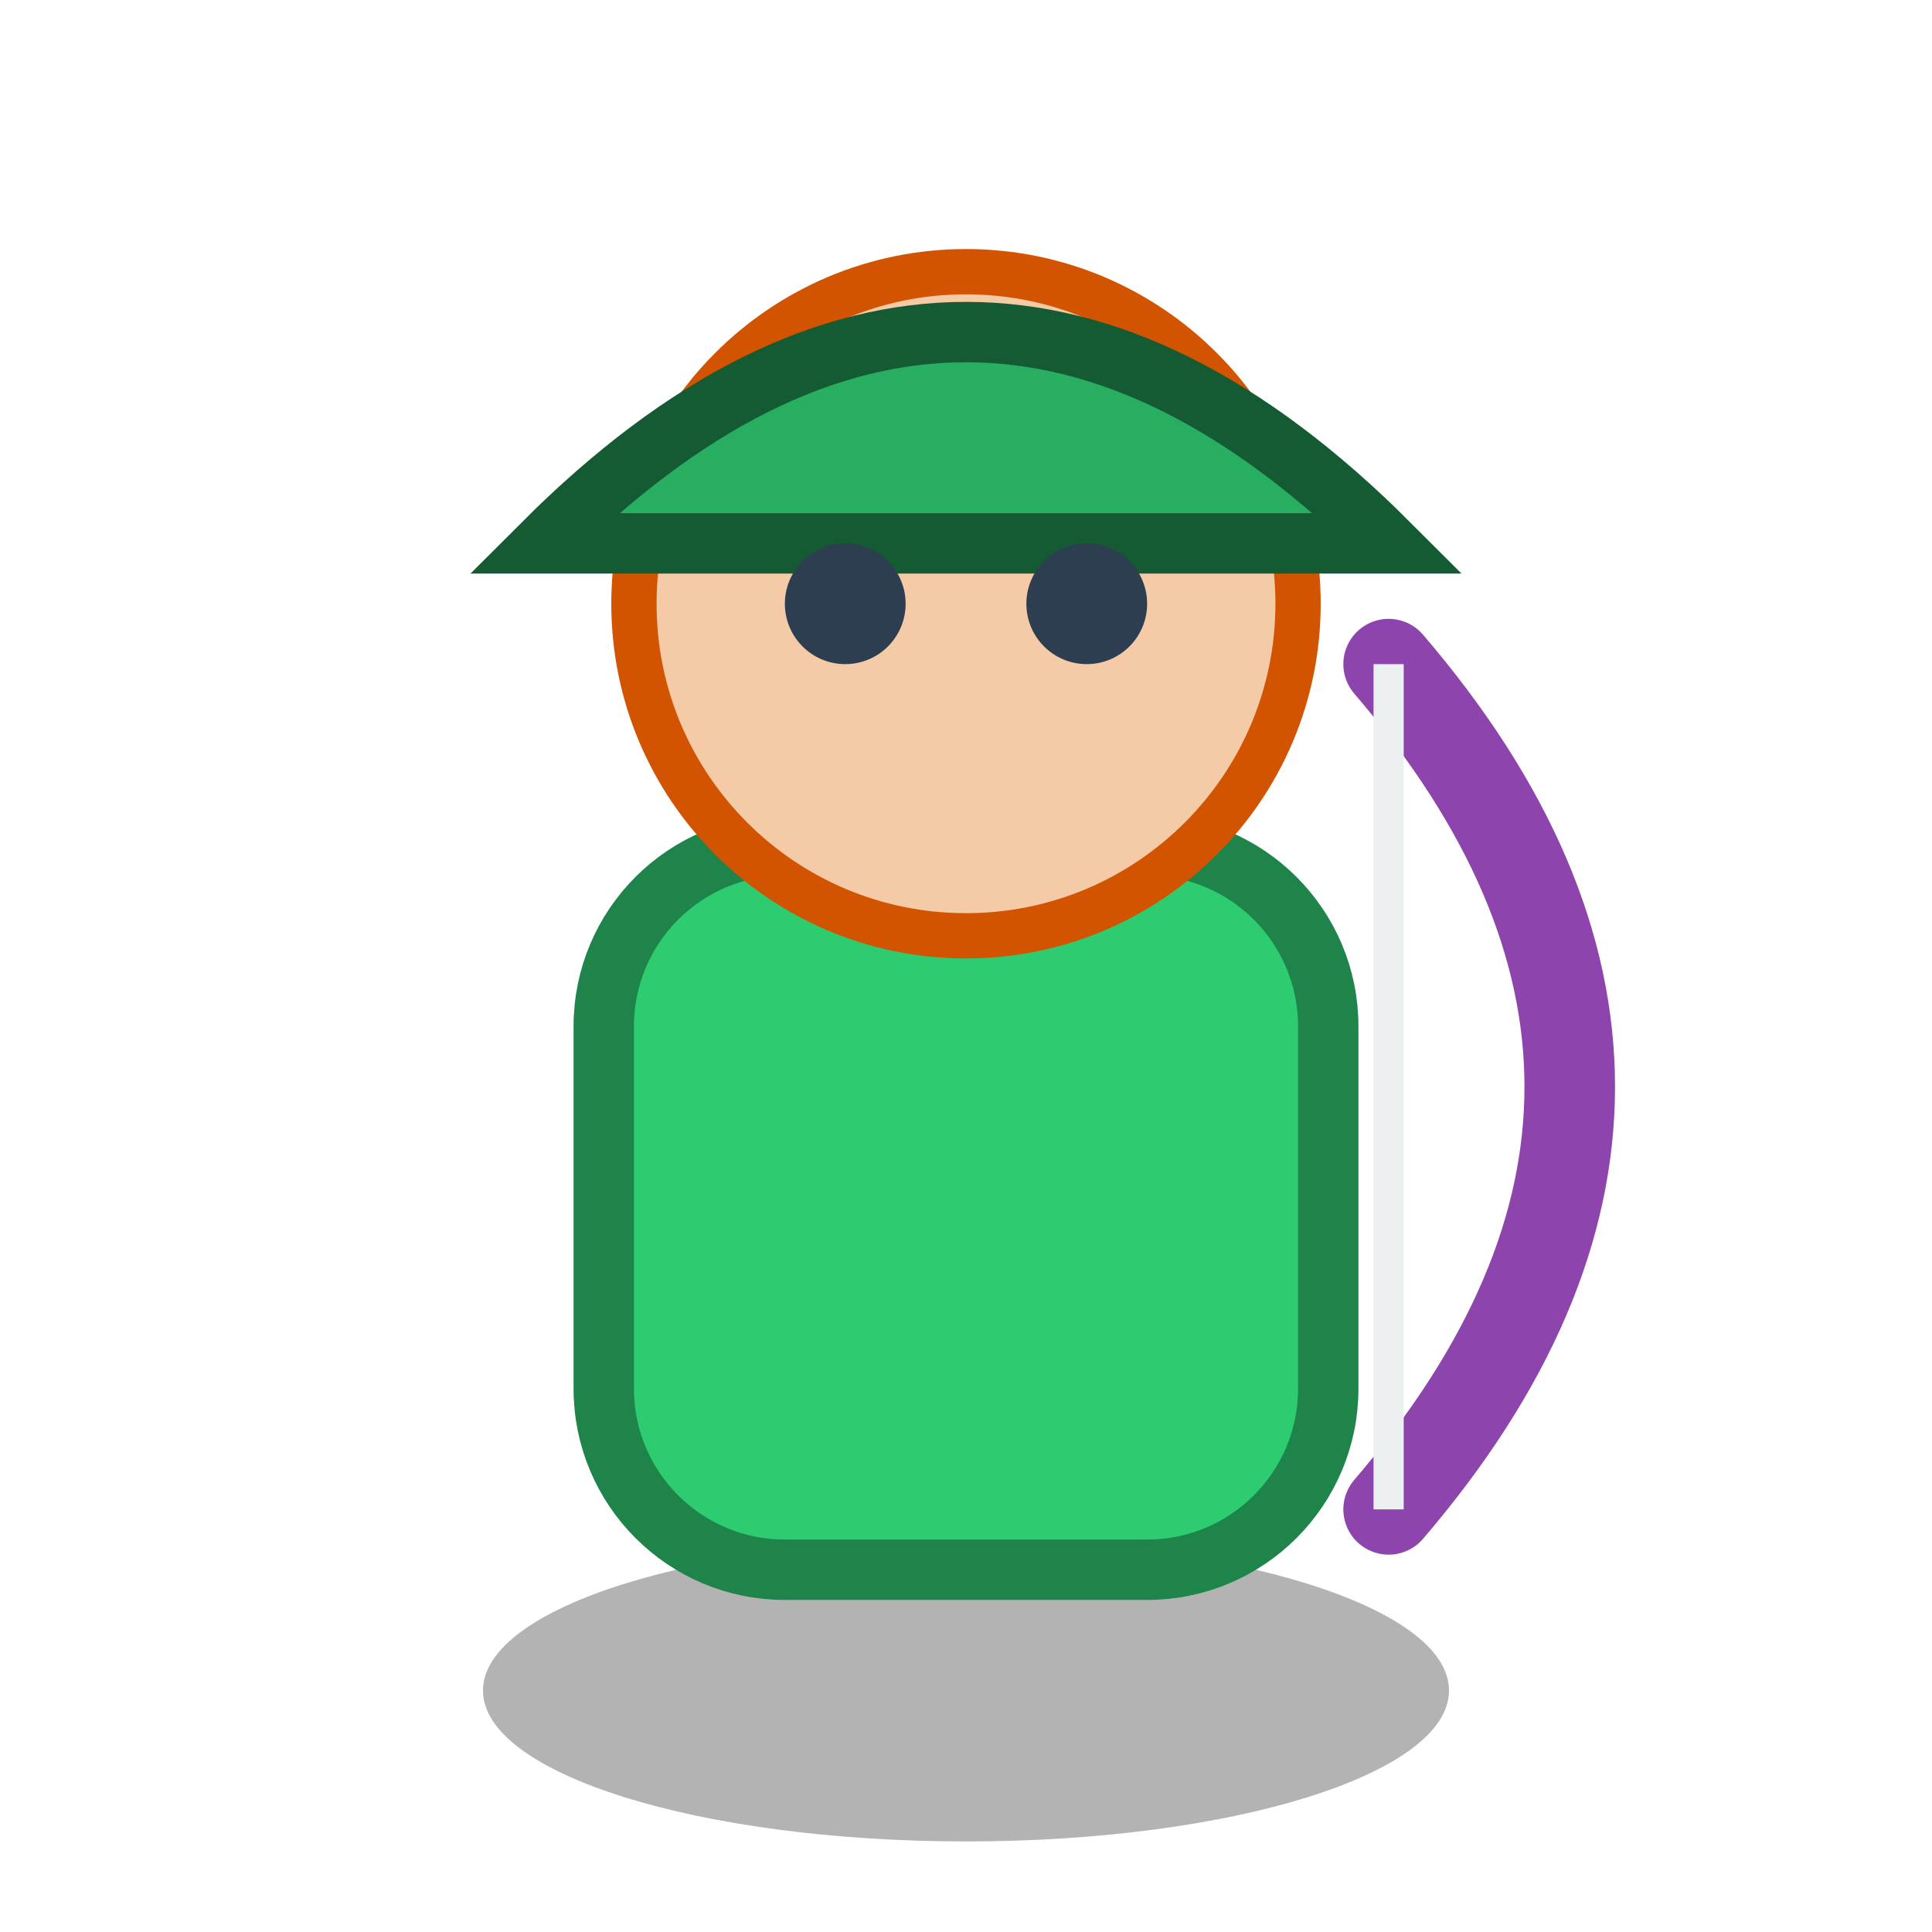
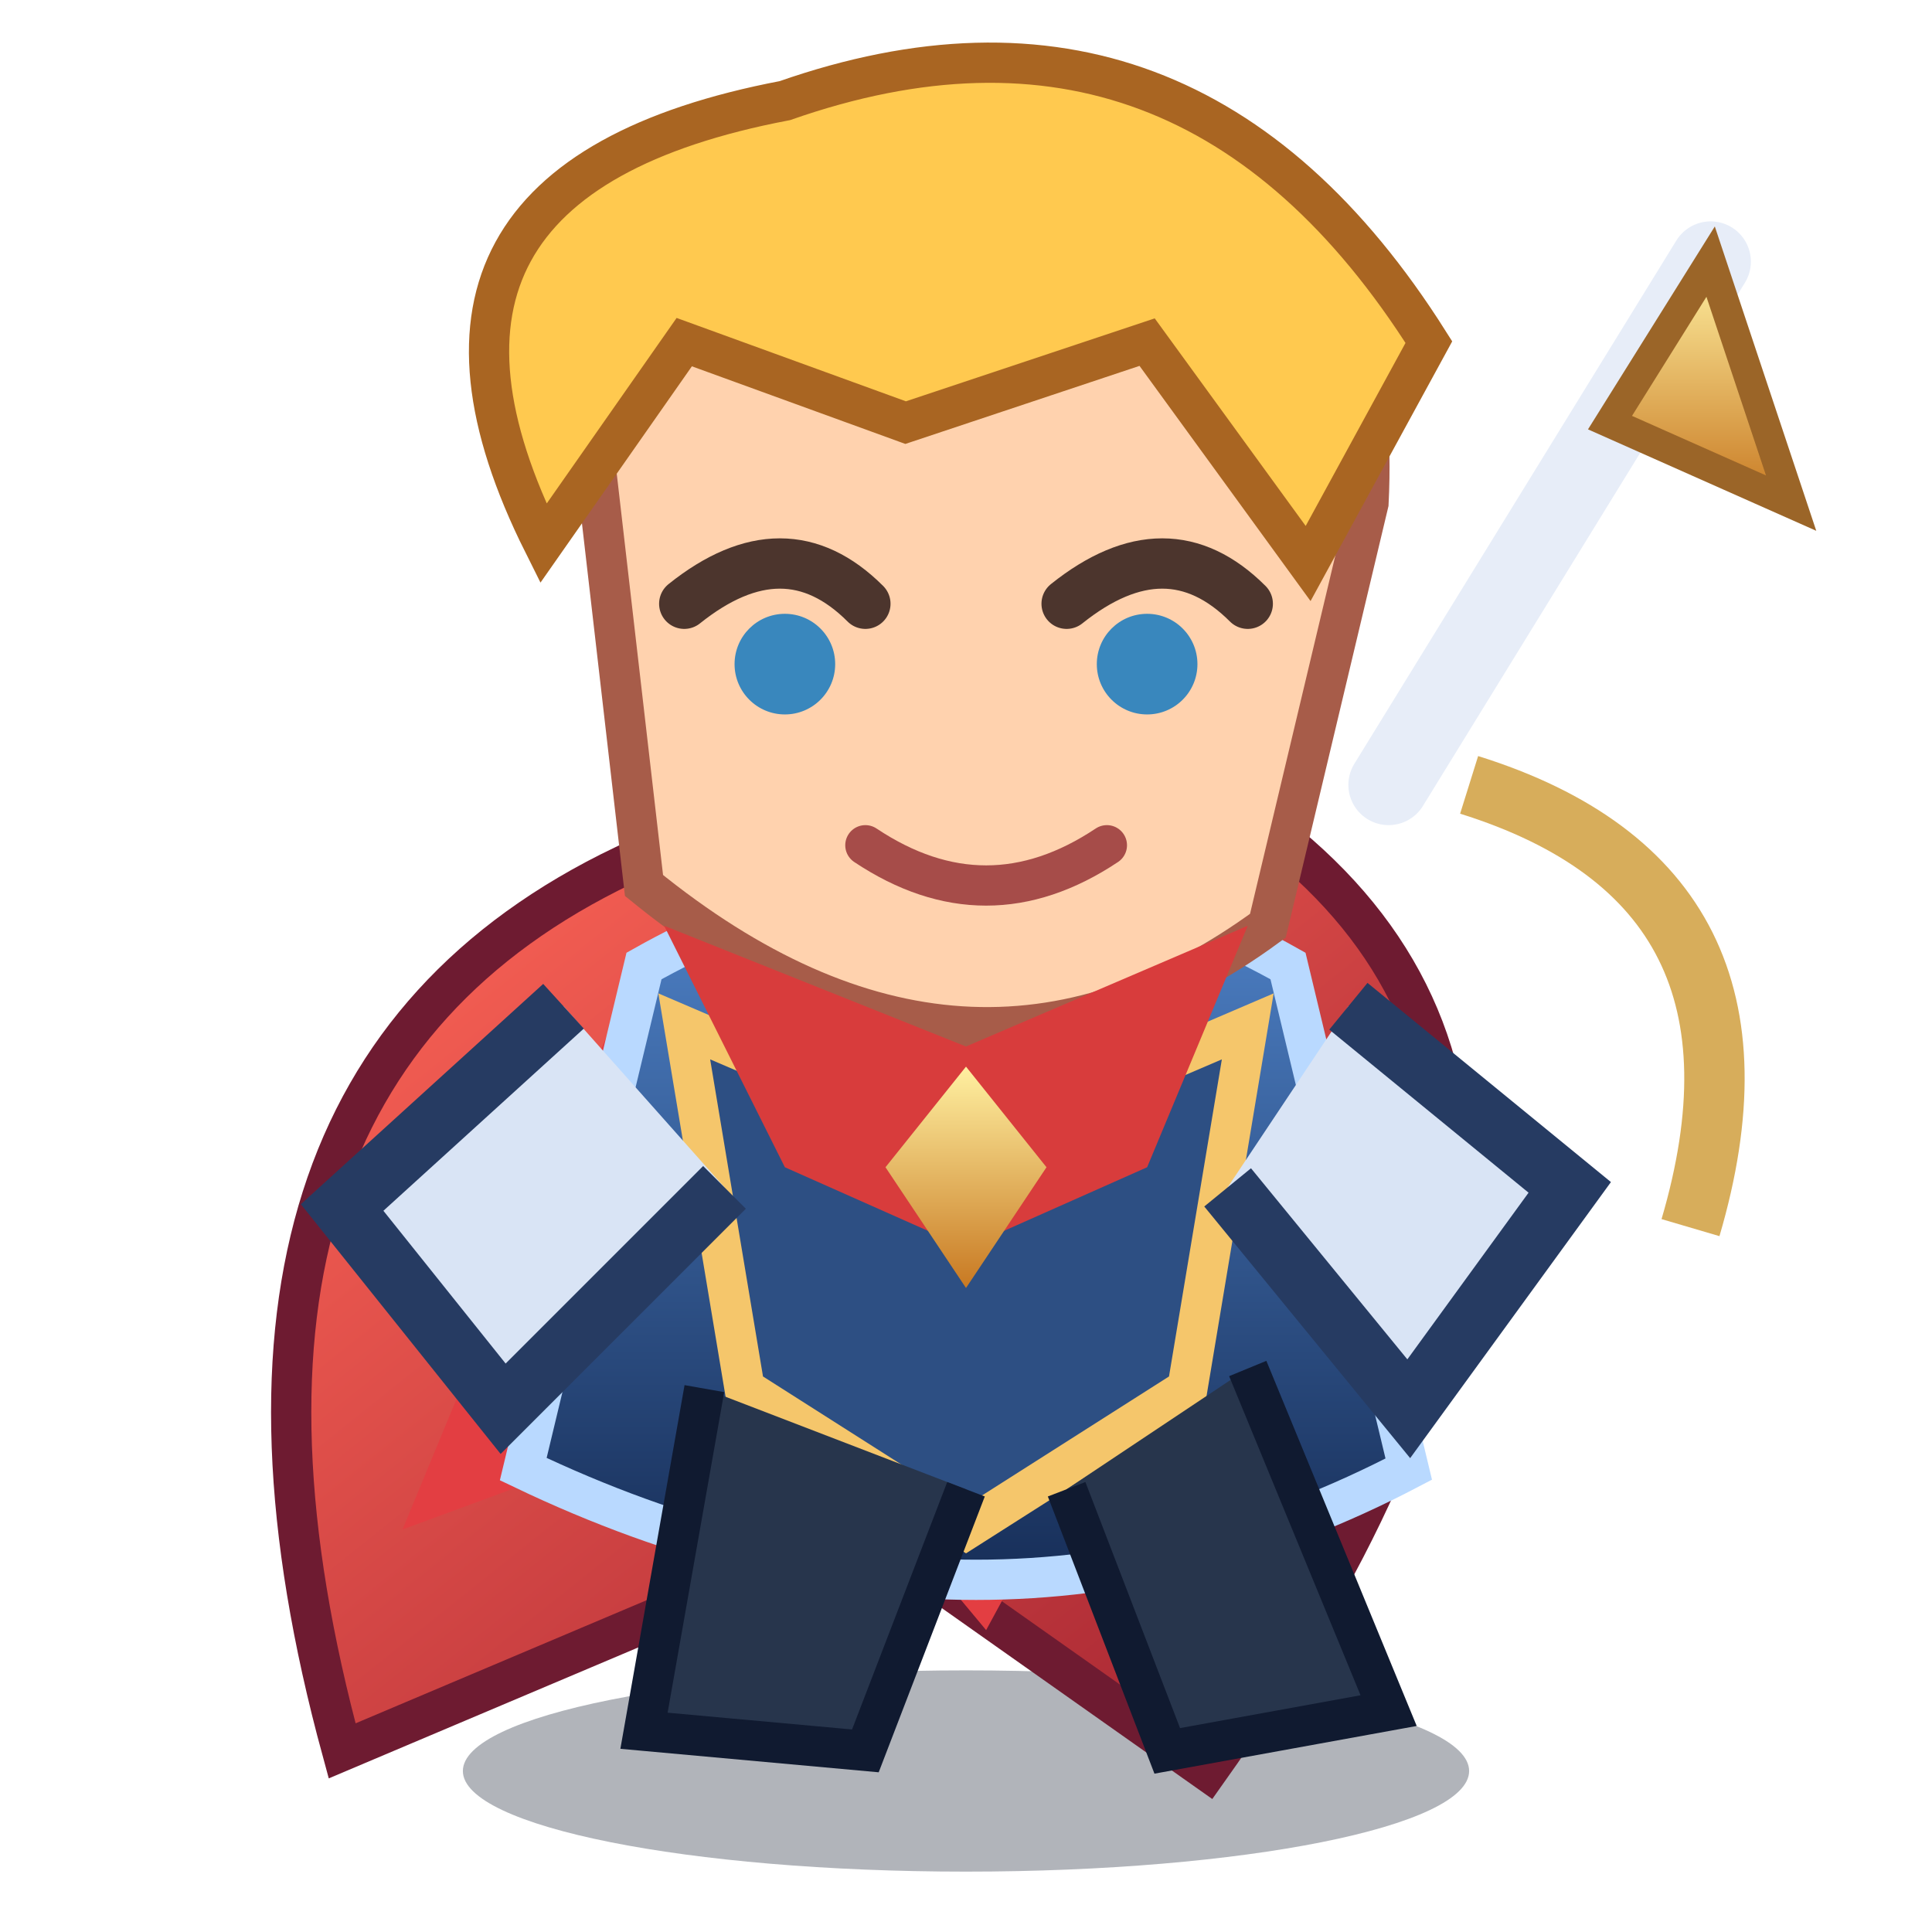
- <svg xmlns="http://www.w3.org/2000/svg" viewBox="0 0 64 64">
-   <ellipse cx="32" cy="56" rx="16" ry="5" fill="rgba(0,0,0,0.3)" />
-   <rect x="20" y="28" width="24" height="24" rx="6" fill="#2ecc71" stroke="#1e8449" stroke-width="2" />
-   <circle cx="32" cy="20" r="11" fill="#f5cba7" stroke="#d35400" stroke-width="1.5" />
-   <path d="M18 18 Q32 4 46 18 Z" fill="#27ae60" stroke="#145a32" stroke-width="2" />
-   <circle cx="28" cy="20" r="2" fill="#2c3e50" />
-   <circle cx="36" cy="20" r="2" fill="#2c3e50" />
-   <path d="M46 22 Q58 36 46 50" fill="none" stroke="#8e44ad" stroke-width="3" stroke-linecap="round" />
-   <line x1="46" y1="22" x2="46" y2="50" stroke="#ecf0f1" stroke-width="1" />
+ <svg xmlns="http://www.w3.org/2000/svg" viewBox="0 0 96 96">
+   <defs>
+     <linearGradient id="cape" x2="1" y2="1">
+       <stop stop-color="#ff6657" />
+       <stop offset="1" stop-color="#9e202f" />
+     </linearGradient>
+     <linearGradient id="armor" x2="0" y2="1">
+       <stop stop-color="#4f83c9" />
+       <stop offset="1" stop-color="#172e58" />
+     </linearGradient>
+     <linearGradient id="gold" x2="0" y2="1">
+       <stop stop-color="#fff0a1" />
+       <stop offset="1" stop-color="#c87922" />
+     </linearGradient>
+   </defs>
+   <ellipse cx="48" cy="88" rx="25" ry="5" fill="#081326" opacity=".32" />
+   <path d="M31 43Q8 54 17 87L43 76 60 88Q82 57 64 42Z" fill="url(#cape)" stroke="#6e1b31" stroke-width="2" />
+   <path d="M32 47 20 76 39 69 49 81 62 57 61 48Z" fill="#e33e42" />
+   <path d="M32 48Q48 39 64 48L70 73Q49 84 26 73Z" fill="url(#armor)" stroke="#b9d9ff" stroke-width="2" />
+   <path d="M34 51 48 57 62 51 59 69 48 76 37 69Z" fill="#2d4f83" stroke="#f5c66b" stroke-width="2" />
+   <path d="M28 50 17 60 25 70 36 59M67 50 78 59 70 70 61 59" fill="#d9e4f5" stroke="#263b62" stroke-width="3" />
+   <path d="M35 69 32 86 43 87 48 74M53 74 58 87 69 85 62 68" fill="#27354c" stroke="#101a30" stroke-width="2" />
+   <path d="M29 18Q29 4 48 5Q69 5 68 25L63 46Q48 57 32 44Z" fill="#ffd2ae" stroke="#a75c49" stroke-width="2" />
+   <path d="M27 27Q18 9 39 5Q59 -2 71 17L65 28 57 17 45 21 34 17Z" fill="#ffc94f" stroke="#a96522" stroke-width="2" />
+   <path d="M34 30Q39 26 43 30M53 30Q58 26 62 30" fill="none" stroke="#4c352d" stroke-width="2.5" stroke-linecap="round" />
+   <circle cx="39" cy="33" r="2.5" fill="#3987bd" />
+   <circle cx="57" cy="33" r="2.5" fill="#3987bd" />
+   <path d="M43 42Q49 46 55 42" fill="none" stroke="#a64c49" stroke-width="2" stroke-linecap="round" />
+   <path d="M33 46 48 52 62 46 57 58 48 62 39 58Z" fill="#d83c3c" />
+   <path d="M69 39 85 13" stroke="#e7edf8" stroke-width="4" stroke-linecap="round" />
+   <path d="m85 13 4 12-9-4Z" fill="url(#gold)" stroke="#9b6528" stroke-width="1.5" />
+   <path d="M73 39Q89 44 84 61" fill="none" stroke="#d7ad5b" stroke-width="3" />
+   <path d="m44 58 4-5 4 5-4 6Z" fill="url(#gold)" />
</svg>
